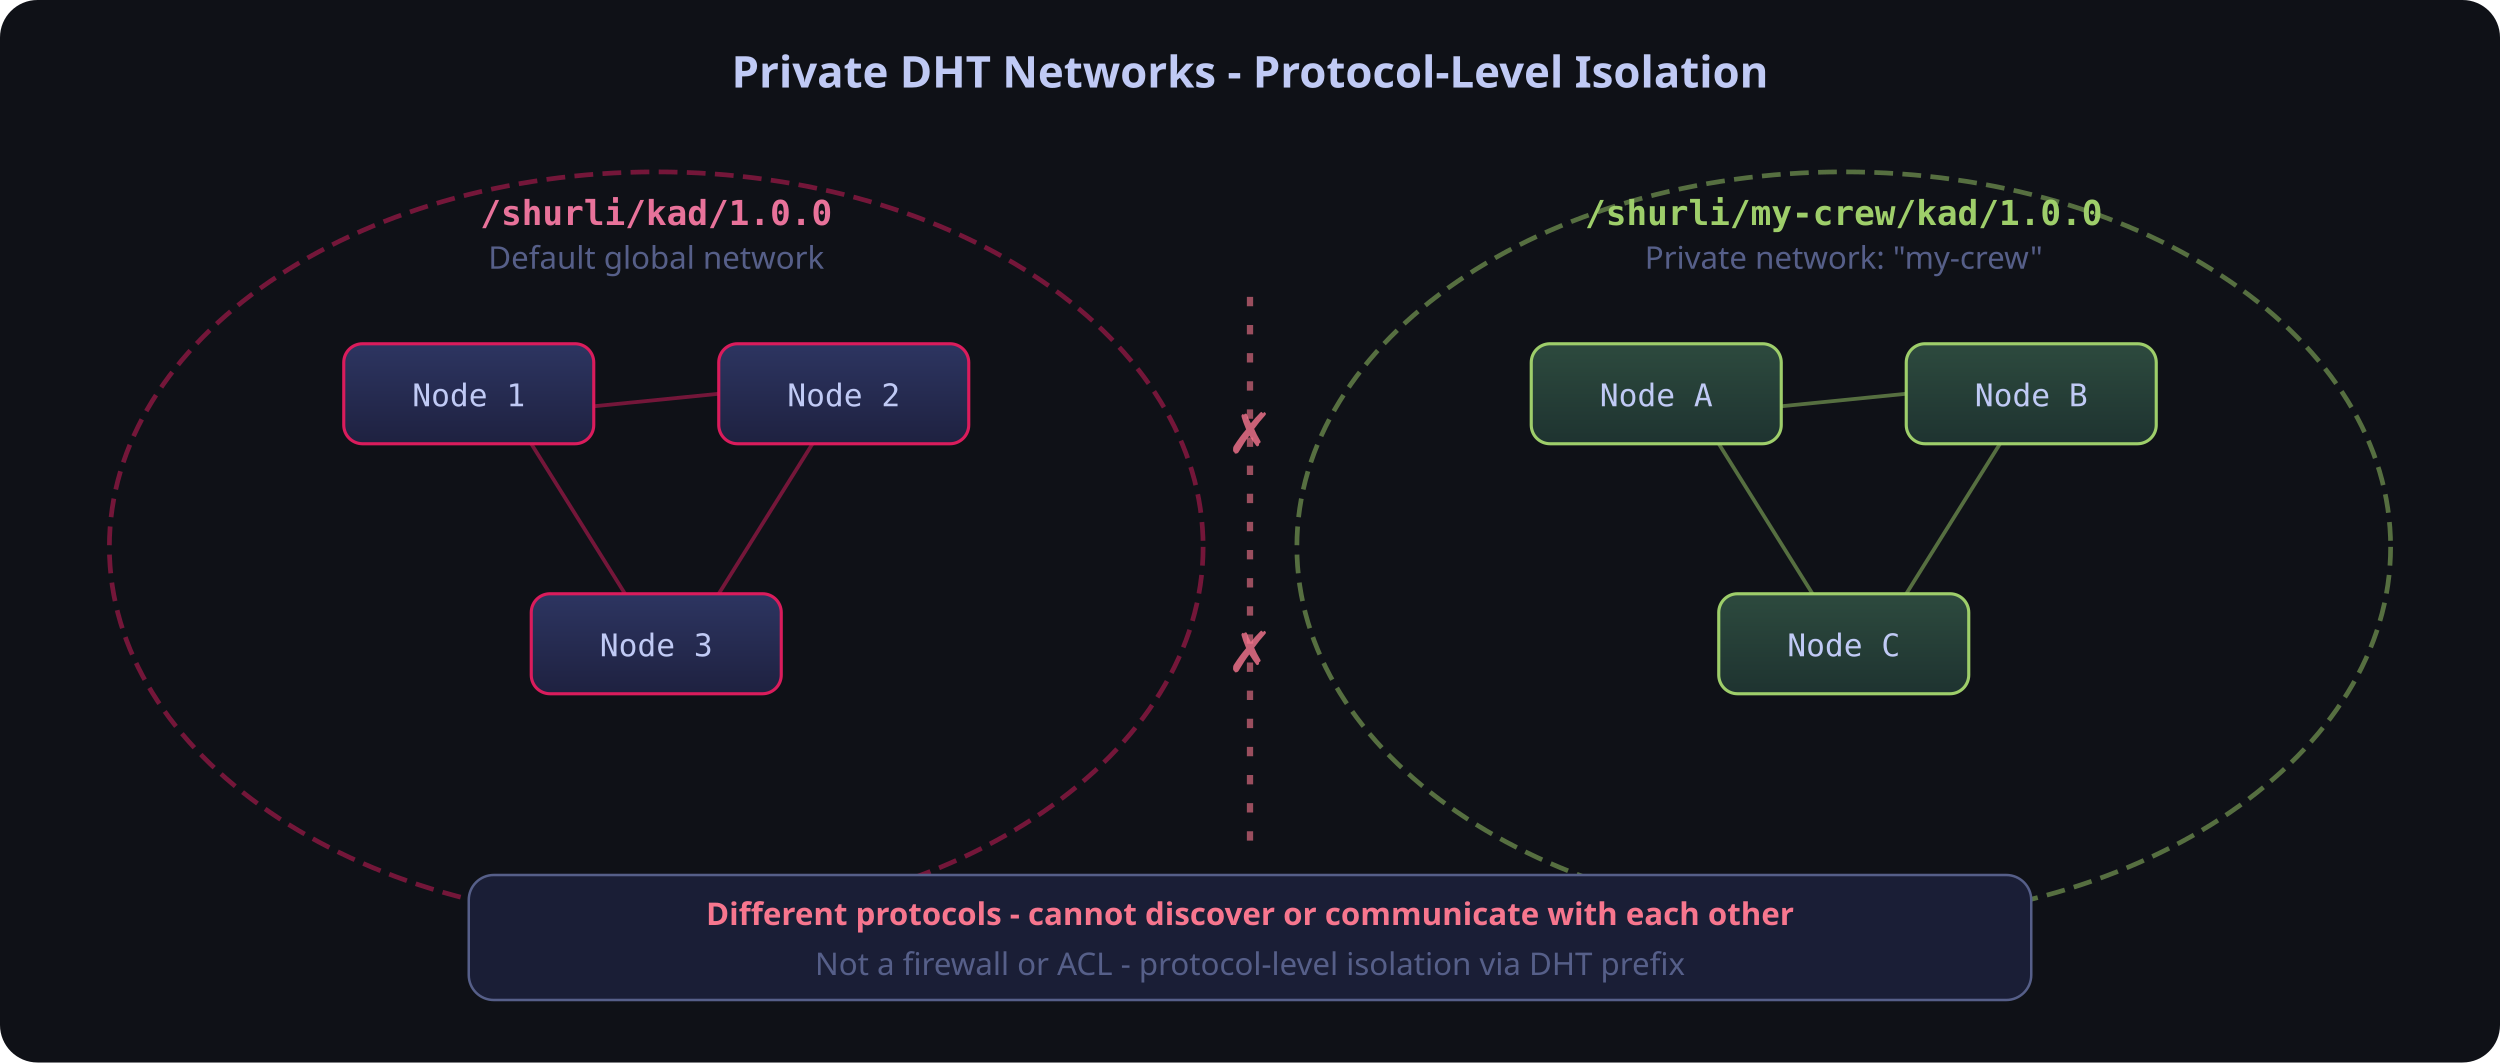
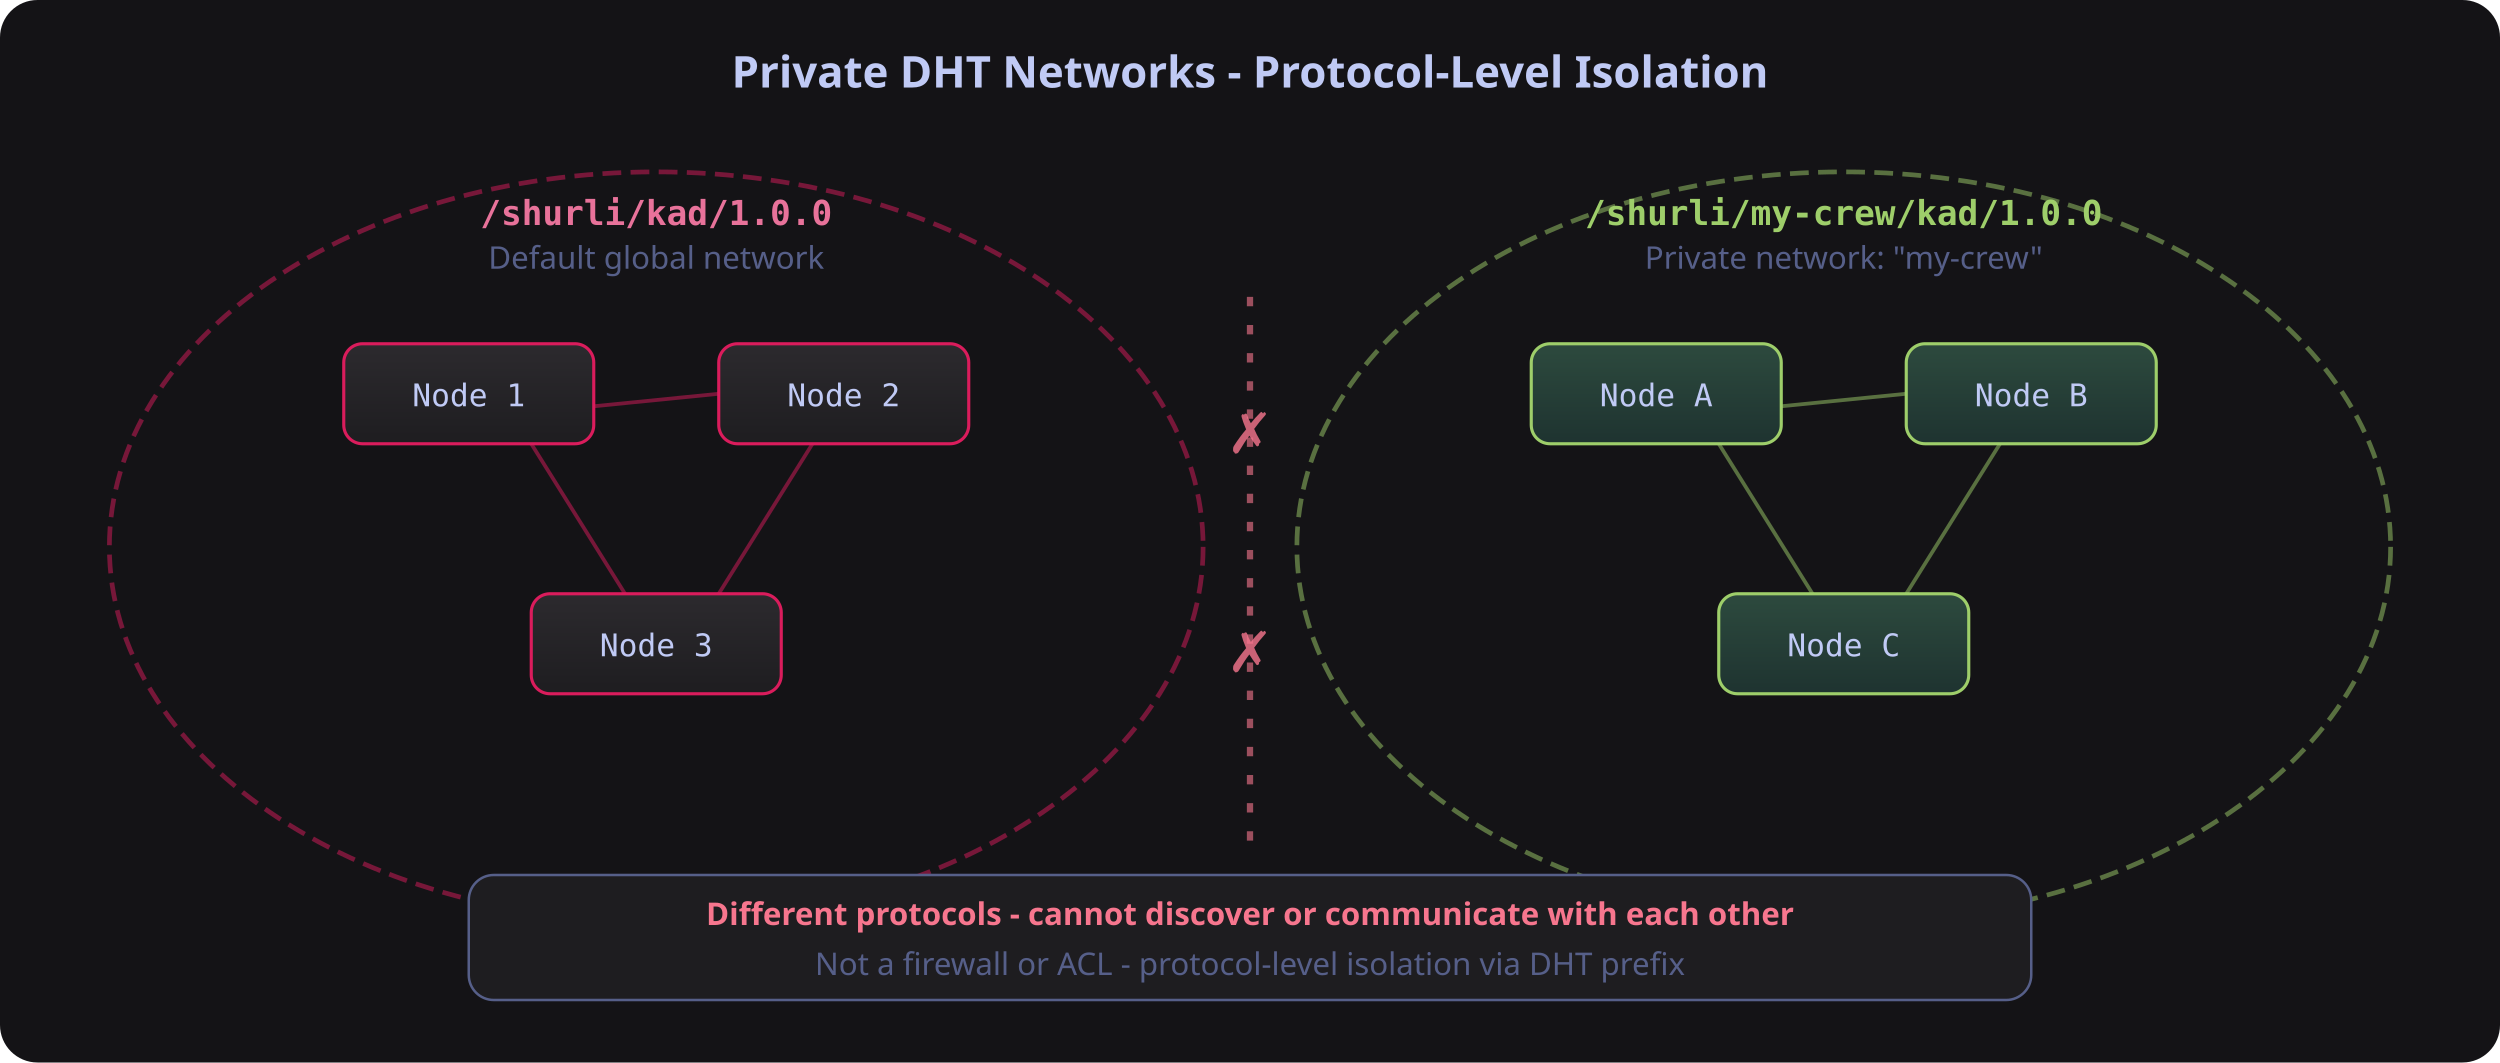
<svg xmlns="http://www.w3.org/2000/svg" viewBox="0 0 800 340" width="800" height="340">
  <defs>
    <linearGradient id="nodeBlue" x1="0%" y1="0%" x2="0%" y2="100%">
-       <stop offset="0%" style="stop-color:#2d3561;stop-opacity:1" />
-       <stop offset="100%" style="stop-color:#1e2140;stop-opacity:1" />
+       <stop offset="0%" style="stop-color:#2c2a2e;stop-opacity:1" />
+       <stop offset="100%" style="stop-color:#1e1d20;stop-opacity:1" />
    </linearGradient>
    <linearGradient id="nodeGreen" x1="0%" y1="0%" x2="0%" y2="100%">
      <stop offset="0%" style="stop-color:#2d4a3e;stop-opacity:1" />
      <stop offset="100%" style="stop-color:#1e3330;stop-opacity:1" />
    </linearGradient>
    <filter id="glow">
      <feGaussianBlur stdDeviation="2" result="coloredBlur" />
      <feMerge>
        <feMergeNode in="coloredBlur" />
        <feMergeNode in="SourceGraphic" />
      </feMerge>
    </filter>
  </defs>
-   <rect width="800" height="340" rx="12" fill="#0f1117" />
+   <rect width="800" height="340" rx="12" fill="#141316" />
  <text x="400" y="28" font-family="system-ui, sans-serif" font-size="14" fill="#c0caf5" text-anchor="middle" font-weight="600">Private DHT Networks - Protocol-Level Isolation</text>
  <ellipse cx="210" cy="175" rx="175" ry="120" fill="none" stroke="#da1c5c" stroke-width="1.5" stroke-dasharray="6,3" opacity="0.5" />
  <text x="210" y="72" font-family="SF Mono, monospace" font-size="11" fill="#e8729a" text-anchor="middle" font-weight="600">/shurli/kad/1.0.0</text>
  <text x="210" y="86" font-family="system-ui, sans-serif" font-size="10" fill="#565f89" text-anchor="middle">Default global network</text>
  <rect x="110" y="110" width="80" height="32" rx="6" fill="url(#nodeBlue)" stroke="#da1c5c" stroke-width="1" />
  <text x="150" y="130" font-family="SF Mono, monospace" font-size="10" fill="#c0caf5" text-anchor="middle">Node 1</text>
  <rect x="230" y="110" width="80" height="32" rx="6" fill="url(#nodeBlue)" stroke="#da1c5c" stroke-width="1" />
  <text x="270" y="130" font-family="SF Mono, monospace" font-size="10" fill="#c0caf5" text-anchor="middle">Node 2</text>
  <rect x="170" y="190" width="80" height="32" rx="6" fill="url(#nodeBlue)" stroke="#da1c5c" stroke-width="1" />
  <text x="210" y="210" font-family="SF Mono, monospace" font-size="10" fill="#c0caf5" text-anchor="middle">Node 3</text>
  <line x1="190" y1="130" x2="230" y2="126" stroke="#da1c5c" stroke-width="1.2" opacity="0.5" />
  <line x1="170" y1="142" x2="200" y2="190" stroke="#da1c5c" stroke-width="1.2" opacity="0.5" />
  <line x1="260" y1="142" x2="230" y2="190" stroke="#da1c5c" stroke-width="1.2" opacity="0.5" />
  <ellipse cx="590" cy="175" rx="175" ry="120" fill="none" stroke="#9ece6a" stroke-width="1.5" stroke-dasharray="6,3" opacity="0.5" />
  <text x="590" y="72" font-family="SF Mono, monospace" font-size="11" fill="#9ece6a" text-anchor="middle" font-weight="600">/shurli/my-crew/kad/1.0.0</text>
  <text x="590" y="86" font-family="system-ui, sans-serif" font-size="10" fill="#565f89" text-anchor="middle">Private network: "my-crew"</text>
  <rect x="490" y="110" width="80" height="32" rx="6" fill="url(#nodeGreen)" stroke="#9ece6a" stroke-width="1" />
  <text x="530" y="130" font-family="SF Mono, monospace" font-size="10" fill="#c0caf5" text-anchor="middle">Node A</text>
  <rect x="610" y="110" width="80" height="32" rx="6" fill="url(#nodeGreen)" stroke="#9ece6a" stroke-width="1" />
  <text x="650" y="130" font-family="SF Mono, monospace" font-size="10" fill="#c0caf5" text-anchor="middle">Node B</text>
  <rect x="550" y="190" width="80" height="32" rx="6" fill="url(#nodeGreen)" stroke="#9ece6a" stroke-width="1" />
  <text x="590" y="210" font-family="SF Mono, monospace" font-size="10" fill="#c0caf5" text-anchor="middle">Node C</text>
  <line x1="570" y1="130" x2="610" y2="126" stroke="#9ece6a" stroke-width="1.2" opacity="0.5" />
  <line x1="550" y1="142" x2="580" y2="190" stroke="#9ece6a" stroke-width="1.2" opacity="0.5" />
  <line x1="640" y1="142" x2="610" y2="190" stroke="#9ece6a" stroke-width="1.2" opacity="0.5" />
  <line x1="400" y1="95" x2="400" y2="270" stroke="#f7768e" stroke-width="2" stroke-dasharray="3,6" opacity="0.6" />
  <text x="400" y="145" font-family="system-ui, sans-serif" font-size="18" fill="#f7768e" text-anchor="middle" opacity="0.8">✗</text>
  <text x="400" y="215" font-family="system-ui, sans-serif" font-size="18" fill="#f7768e" text-anchor="middle" opacity="0.8">✗</text>
-   <rect x="150" y="280" width="500" height="40" rx="8" fill="#1a1e36" stroke="#565f89" stroke-width="0.8" />
+   <rect x="150" y="280" width="500" height="40" rx="8" fill="#1e1d20" stroke="#565f89" stroke-width="0.8" />
  <text x="400" y="296" font-family="system-ui, sans-serif" font-size="10" fill="#f7768e" text-anchor="middle" font-weight="600">Different protocols - cannot discover or communicate with each other</text>
  <text x="400" y="312" font-family="system-ui, sans-serif" font-size="10" fill="#565f89" text-anchor="middle">Not a firewall or ACL - protocol-level isolation via DHT prefix</text>
</svg>
